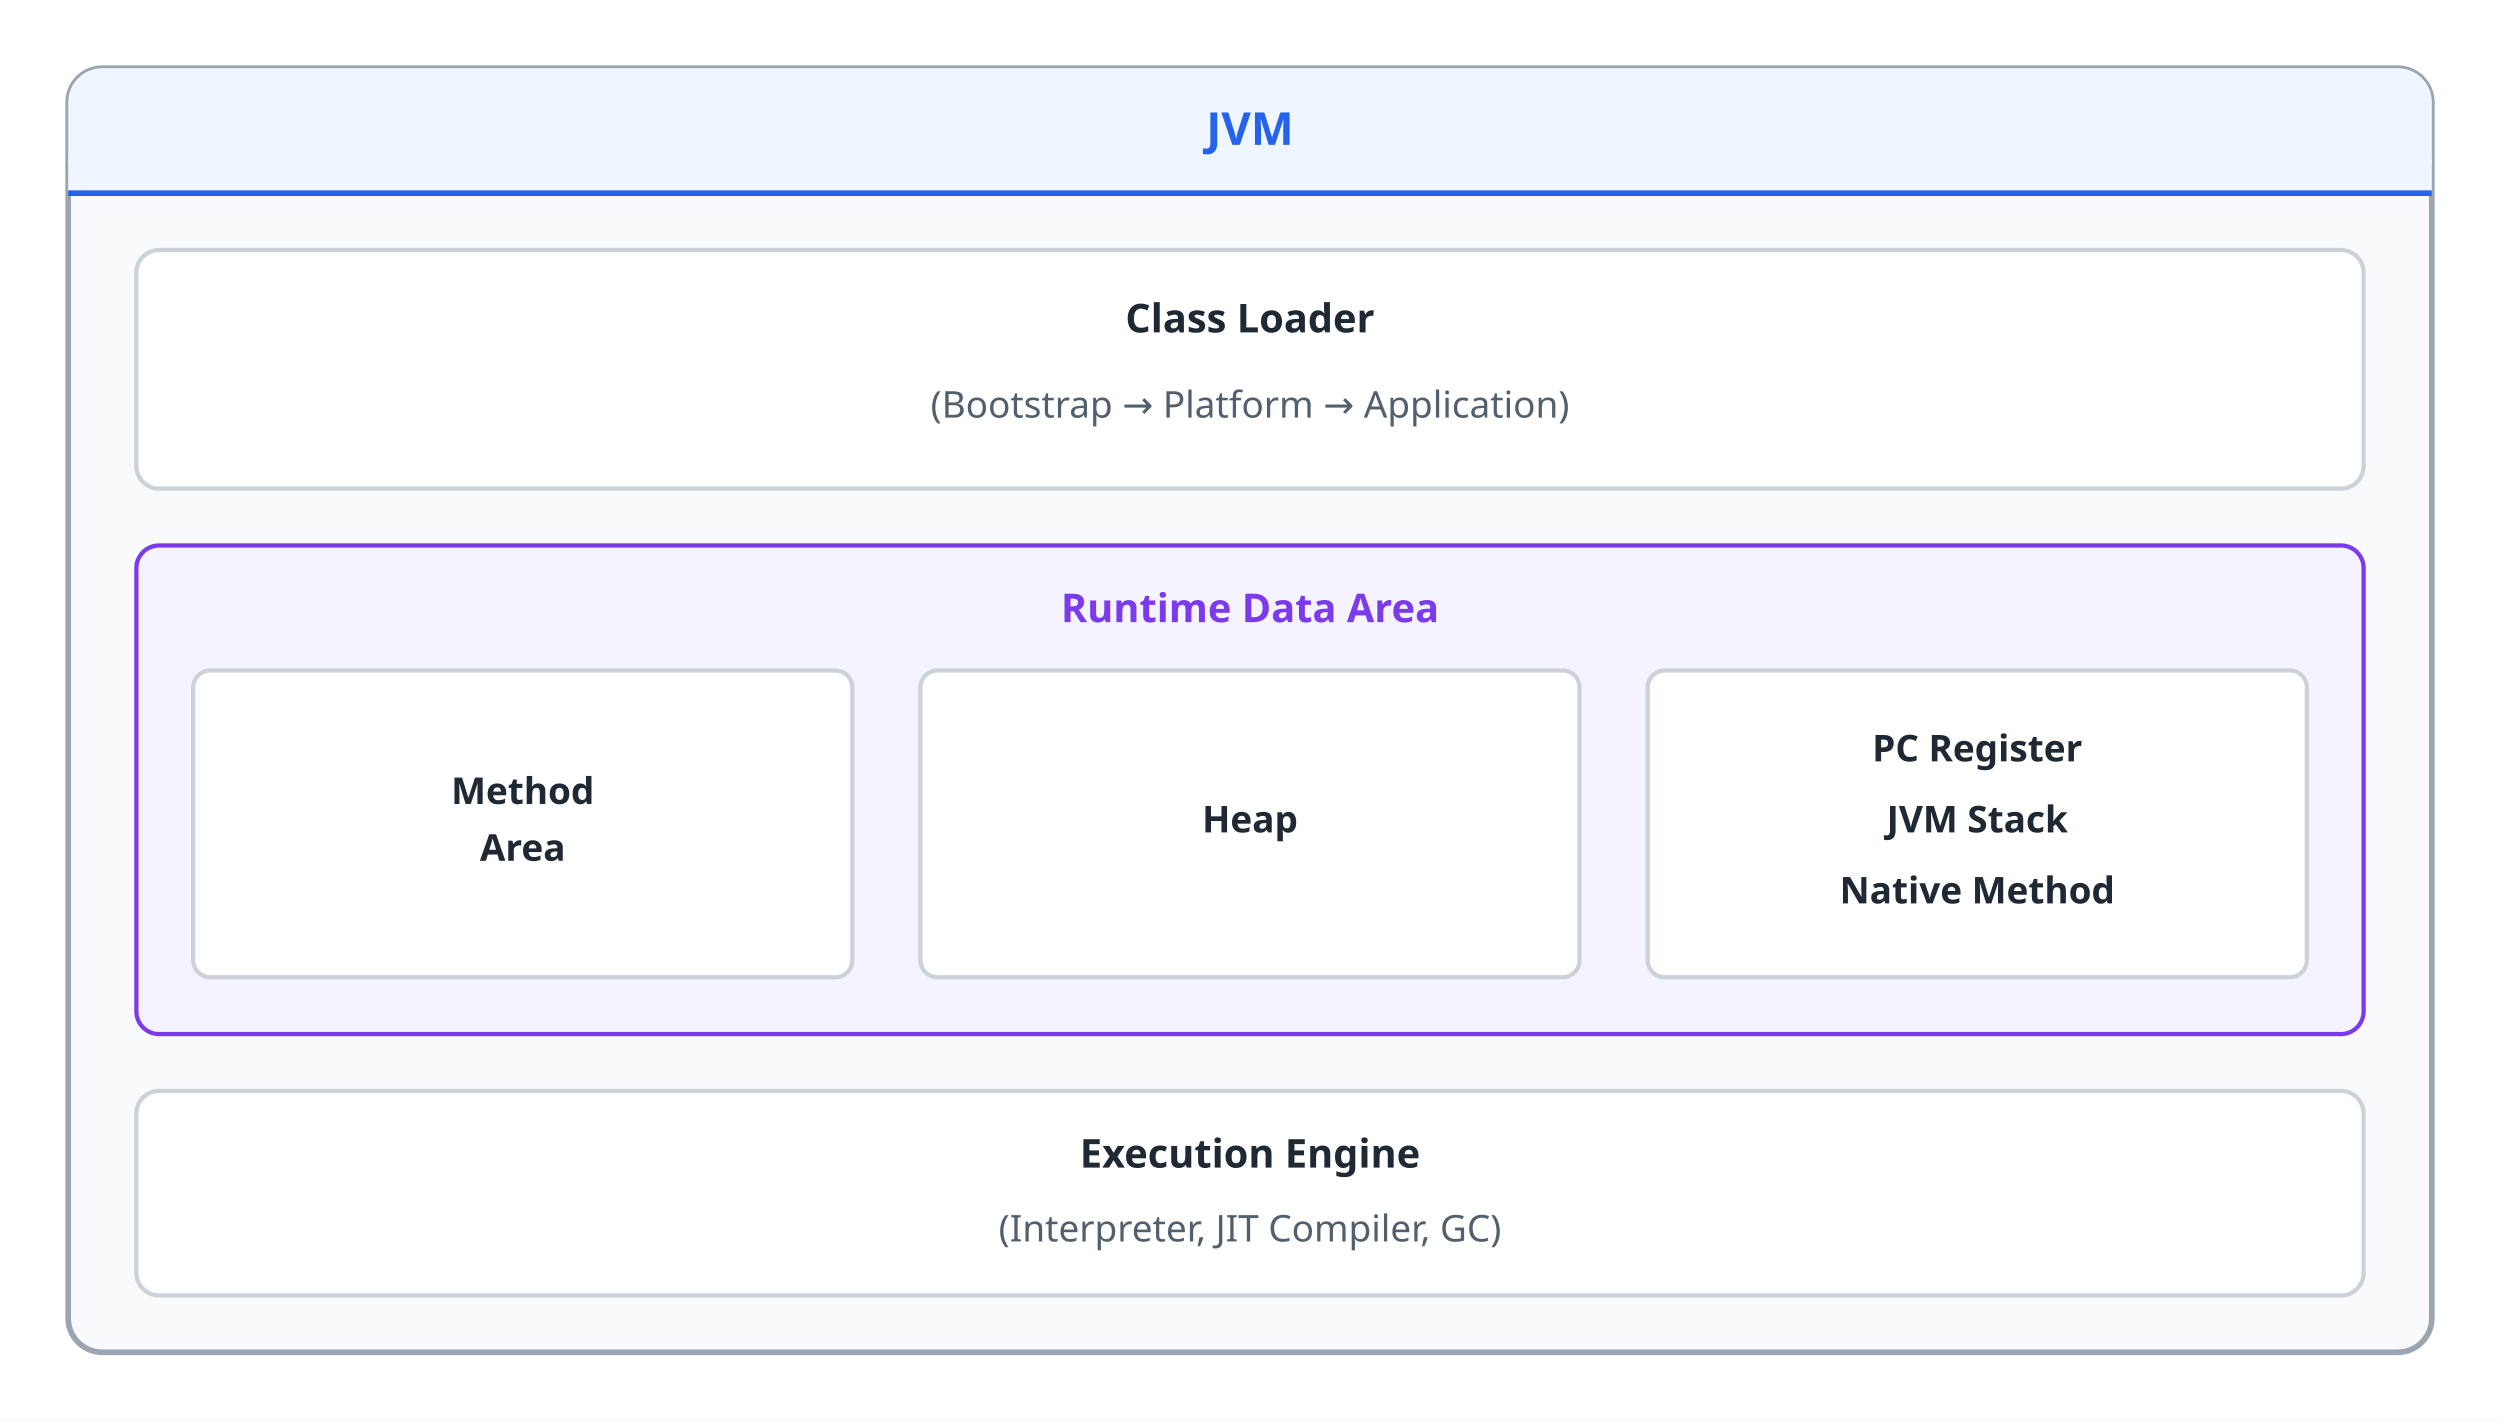
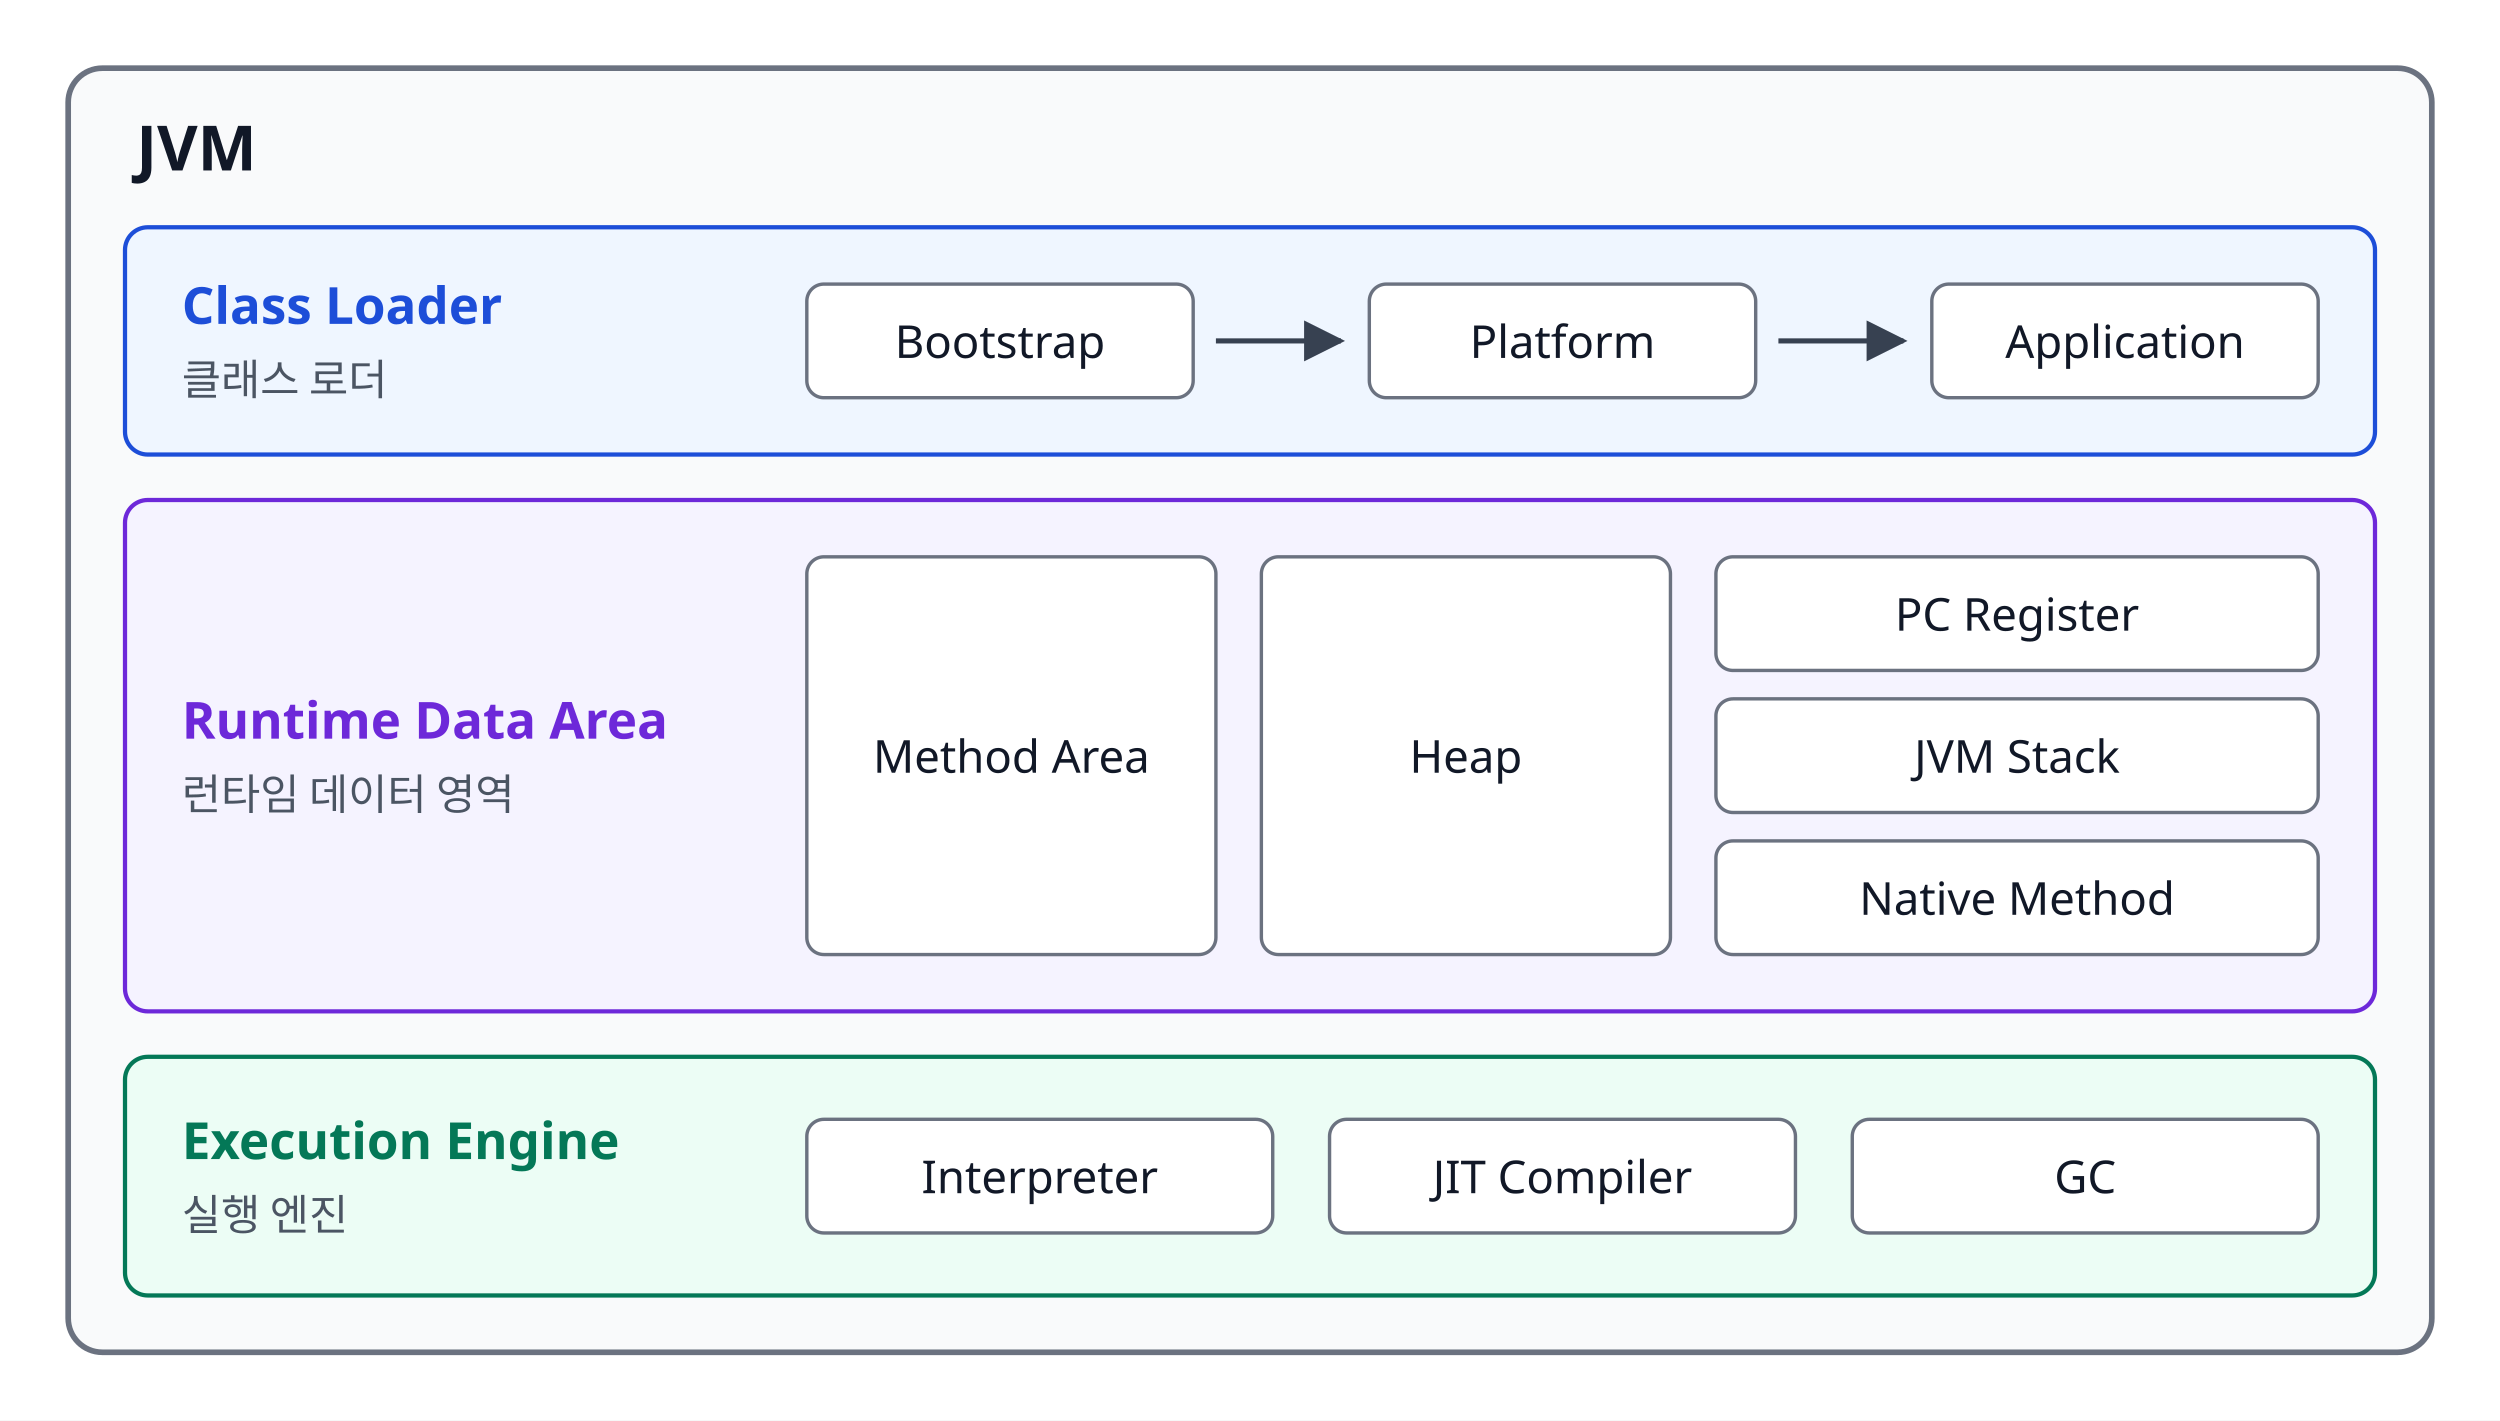
<svg xmlns="http://www.w3.org/2000/svg" viewBox="0 0 880 500" width="880" height="500" font-family="'Malgun Gothic','Apple SD Gothic Neo','Noto Sans KR','Segoe UI',sans-serif" role="img" aria-labelledby="t d">
  <rect width="880" height="500" fill="#ffffff" />
-   <rect x="24" y="24" width="832" height="452" rx="12" fill="#f8fafc" stroke="#9aa5b1" stroke-width="2" />
-   <rect x="24" y="24" width="832" height="44" rx="12" fill="#eff6ff" />
-   <rect x="24" y="56" width="832" height="12" fill="#eff6ff" />
-   <line x1="24" y1="68" x2="856" y2="68" stroke="#2563eb" stroke-width="2" />
-   <text x="440" y="51" font-size="16" font-weight="bold" fill="#2563eb" text-anchor="middle">JVM</text>
-   <rect x="48" y="88" width="784" height="84" rx="8" fill="#ffffff" stroke="#cbd2d9" stroke-width="1.5" />
-   <text x="440" y="117" font-size="14" font-weight="bold" fill="#1f2933" text-anchor="middle">Class Loader</text>
-   <text x="440" y="147" font-size="13" fill="#52606d" text-anchor="middle">(Bootstrap → Platform → Application)</text>
-   <rect x="48" y="192" width="784" height="172" rx="8" fill="#f5f3ff" stroke="#7c3aed" stroke-width="1.5" />
-   <text x="440" y="219" font-size="14" font-weight="bold" fill="#7c3aed" text-anchor="middle">Runtime Data Area</text>
-   <rect x="68" y="236" width="232" height="108" rx="6" fill="#ffffff" stroke="#cbd2d9" stroke-width="1.5" />
-   <text x="184" y="283" font-size="13" font-weight="bold" fill="#1f2933" text-anchor="middle">Method</text>
-   <text x="184" y="303" font-size="13" font-weight="bold" fill="#1f2933" text-anchor="middle">Area</text>
-   <rect x="324" y="236" width="232" height="108" rx="6" fill="#ffffff" stroke="#cbd2d9" stroke-width="1.5" />
-   <text x="440" y="293" font-size="13" font-weight="bold" fill="#1f2933" text-anchor="middle">Heap</text>
-   <rect x="580" y="236" width="232" height="108" rx="6" fill="#ffffff" stroke="#cbd2d9" stroke-width="1.5" />
-   <text x="696" y="268" font-size="13" font-weight="bold" fill="#1f2933" text-anchor="middle">PC Register</text>
-   <text x="696" y="293" font-size="13" font-weight="bold" fill="#1f2933" text-anchor="middle">JVM Stack</text>
-   <text x="696" y="318" font-size="13" font-weight="bold" fill="#1f2933" text-anchor="middle">Native Method</text>
-   <rect x="48" y="384" width="784" height="72" rx="8" fill="#ffffff" stroke="#cbd2d9" stroke-width="1.5" />
-   <text x="440" y="411" font-size="14" font-weight="bold" fill="#1f2933" text-anchor="middle">Execution Engine</text>
-   <text x="440" y="437" font-size="13" fill="#52606d" text-anchor="middle">(Interpreter, JIT Compiler, GC)</text>
+   <defs>
+     <marker id="arr" viewBox="0 0 10 10" refX="9" refY="5" markerWidth="8" markerHeight="8" orient="auto-start-reverse">
+       <path d="M0,0 L10,5 L0,10 z" fill="#374151" />
+     </marker>
+   </defs>
+   <rect x="24" y="24" width="832" height="452" rx="12" fill="#f9fafb" stroke="#6b7280" stroke-width="2" />
+   <text x="48" y="60" font-size="22" font-weight="bold" fill="#111827">JVM</text>
+   <rect x="44" y="80" width="792" height="80" rx="8" fill="#eff6ff" stroke="#1d4ed8" stroke-width="1.5" />
+   <text x="64" y="114" font-size="18" font-weight="bold" fill="#1d4ed8">Class Loader</text>
+   <text x="64" y="139" font-size="15" fill="#4b5563">클래스 로더</text>
+   <rect x="284" y="100" width="136" height="40" rx="6" fill="#ffffff" stroke="#6b7280" stroke-width="1.2" />
+   <text x="352" y="126" font-size="16" fill="#111827" text-anchor="middle">Bootstrap</text>
+   <line x1="428" y1="120" x2="472" y2="120" stroke="#374151" stroke-width="1.8" marker-end="url(#arr)" />
+   <rect x="482" y="100" width="136" height="40" rx="6" fill="#ffffff" stroke="#6b7280" stroke-width="1.2" />
+   <text x="550" y="126" font-size="16" fill="#111827" text-anchor="middle">Platform</text>
+   <line x1="626" y1="120" x2="670" y2="120" stroke="#374151" stroke-width="1.8" marker-end="url(#arr)" />
+   <rect x="680" y="100" width="136" height="40" rx="6" fill="#ffffff" stroke="#6b7280" stroke-width="1.2" />
+   <text x="748" y="126" font-size="16" fill="#111827" text-anchor="middle">Application</text>
+   <rect x="44" y="176" width="792" height="180" rx="8" fill="#f5f3ff" stroke="#6d28d9" stroke-width="1.5" />
+   <text x="64" y="260" font-size="18" font-weight="bold" fill="#6d28d9">Runtime Data Area</text>
+   <text x="64" y="285" font-size="15" fill="#4b5563">런타임 데이터 영역</text>
+   <rect x="284" y="196" width="144" height="140" rx="6" fill="#ffffff" stroke="#6b7280" stroke-width="1.2" />
+   <text x="356" y="272" font-size="16" fill="#111827" text-anchor="middle">Method Area</text>
+   <rect x="444" y="196" width="144" height="140" rx="6" fill="#ffffff" stroke="#6b7280" stroke-width="1.2" />
+   <text x="516" y="272" font-size="16" fill="#111827" text-anchor="middle">Heap</text>
+   <rect x="604" y="196" width="212" height="40" rx="6" fill="#ffffff" stroke="#6b7280" stroke-width="1.2" />
+   <text x="710" y="222" font-size="16" fill="#111827" text-anchor="middle">PC Register</text>
+   <rect x="604" y="246" width="212" height="40" rx="6" fill="#ffffff" stroke="#6b7280" stroke-width="1.2" />
+   <text x="710" y="272" font-size="16" fill="#111827" text-anchor="middle">JVM Stack</text>
+   <rect x="604" y="296" width="212" height="40" rx="6" fill="#ffffff" stroke="#6b7280" stroke-width="1.2" />
+   <text x="710" y="322" font-size="16" fill="#111827" text-anchor="middle">Native Method</text>
+   <rect x="44" y="372" width="792" height="84" rx="8" fill="#ecfdf5" stroke="#047857" stroke-width="1.5" />
+   <text x="64" y="408" font-size="18" font-weight="bold" fill="#047857">Execution Engine</text>
+   <text x="64" y="433" font-size="15" fill="#4b5563">실행 엔진</text>
+   <rect x="284" y="394" width="164" height="40" rx="6" fill="#ffffff" stroke="#6b7280" stroke-width="1.2" />
+   <text x="366" y="420" font-size="16" fill="#111827" text-anchor="middle">Interpreter</text>
+   <rect x="468" y="394" width="164" height="40" rx="6" fill="#ffffff" stroke="#6b7280" stroke-width="1.2" />
+   <text x="550" y="420" font-size="16" fill="#111827" text-anchor="middle">JIT Compiler</text>
+   <rect x="652" y="394" width="164" height="40" rx="6" fill="#ffffff" stroke="#6b7280" stroke-width="1.2" />
+   <text x="734" y="420" font-size="16" fill="#111827" text-anchor="middle">GC</text>
</svg>
